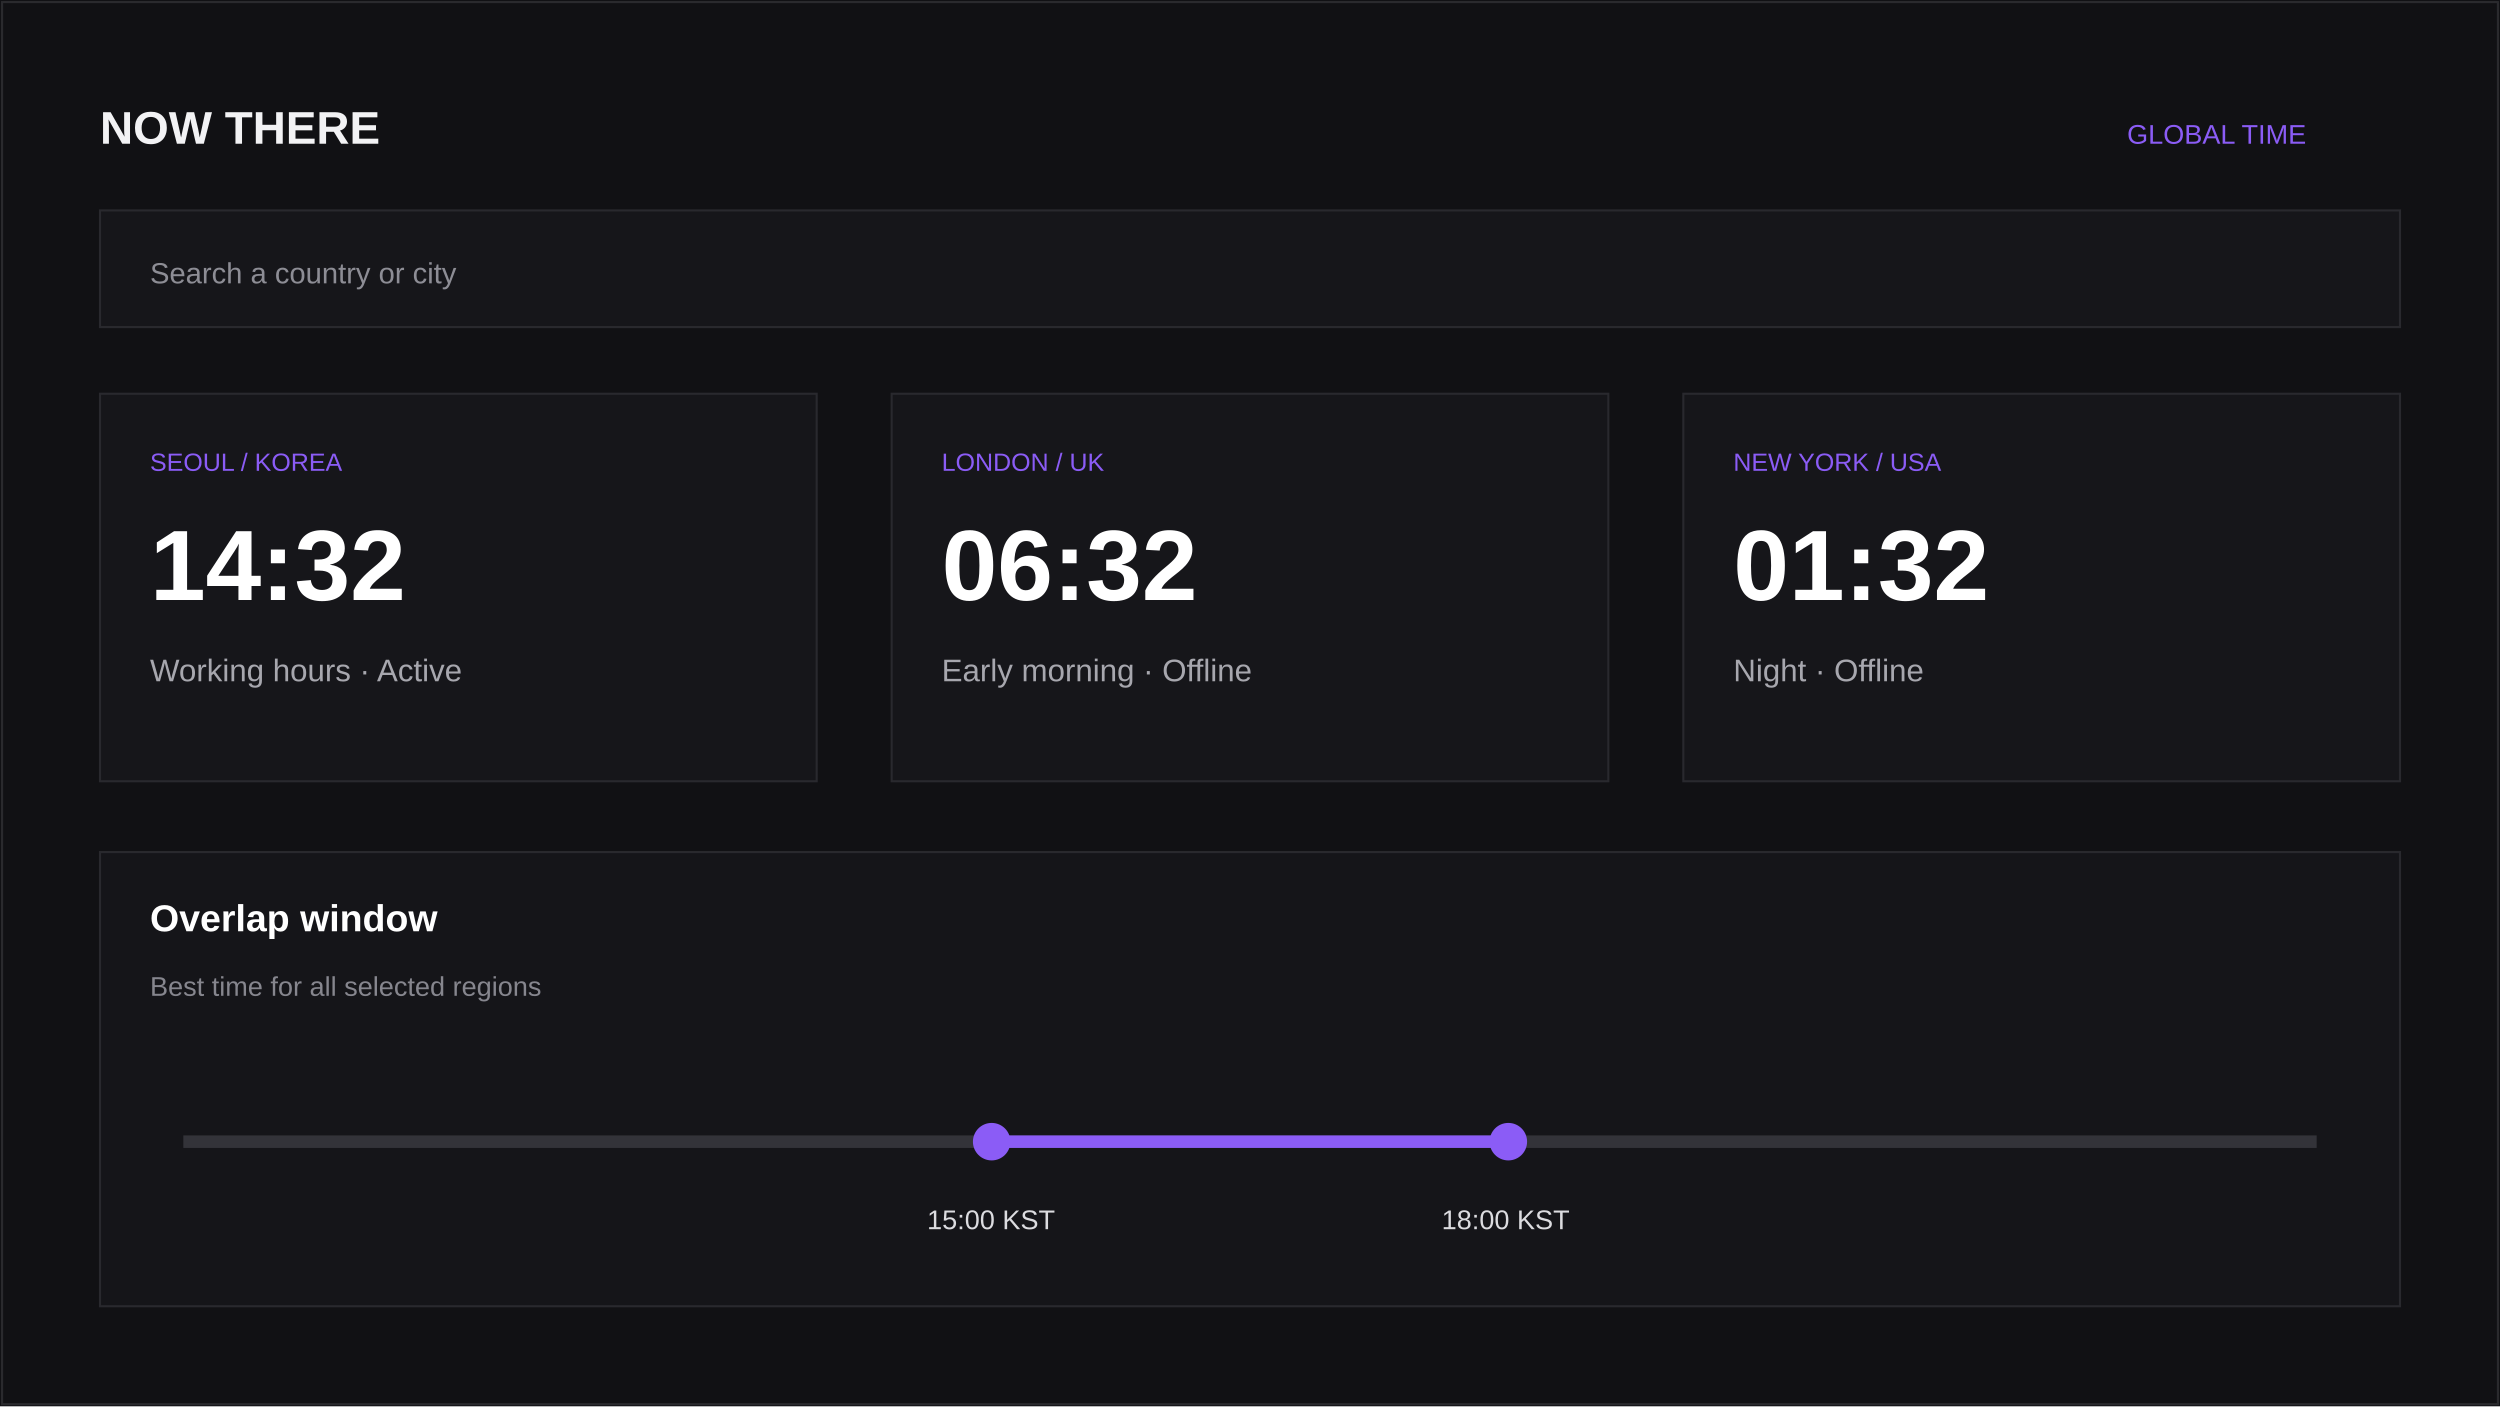
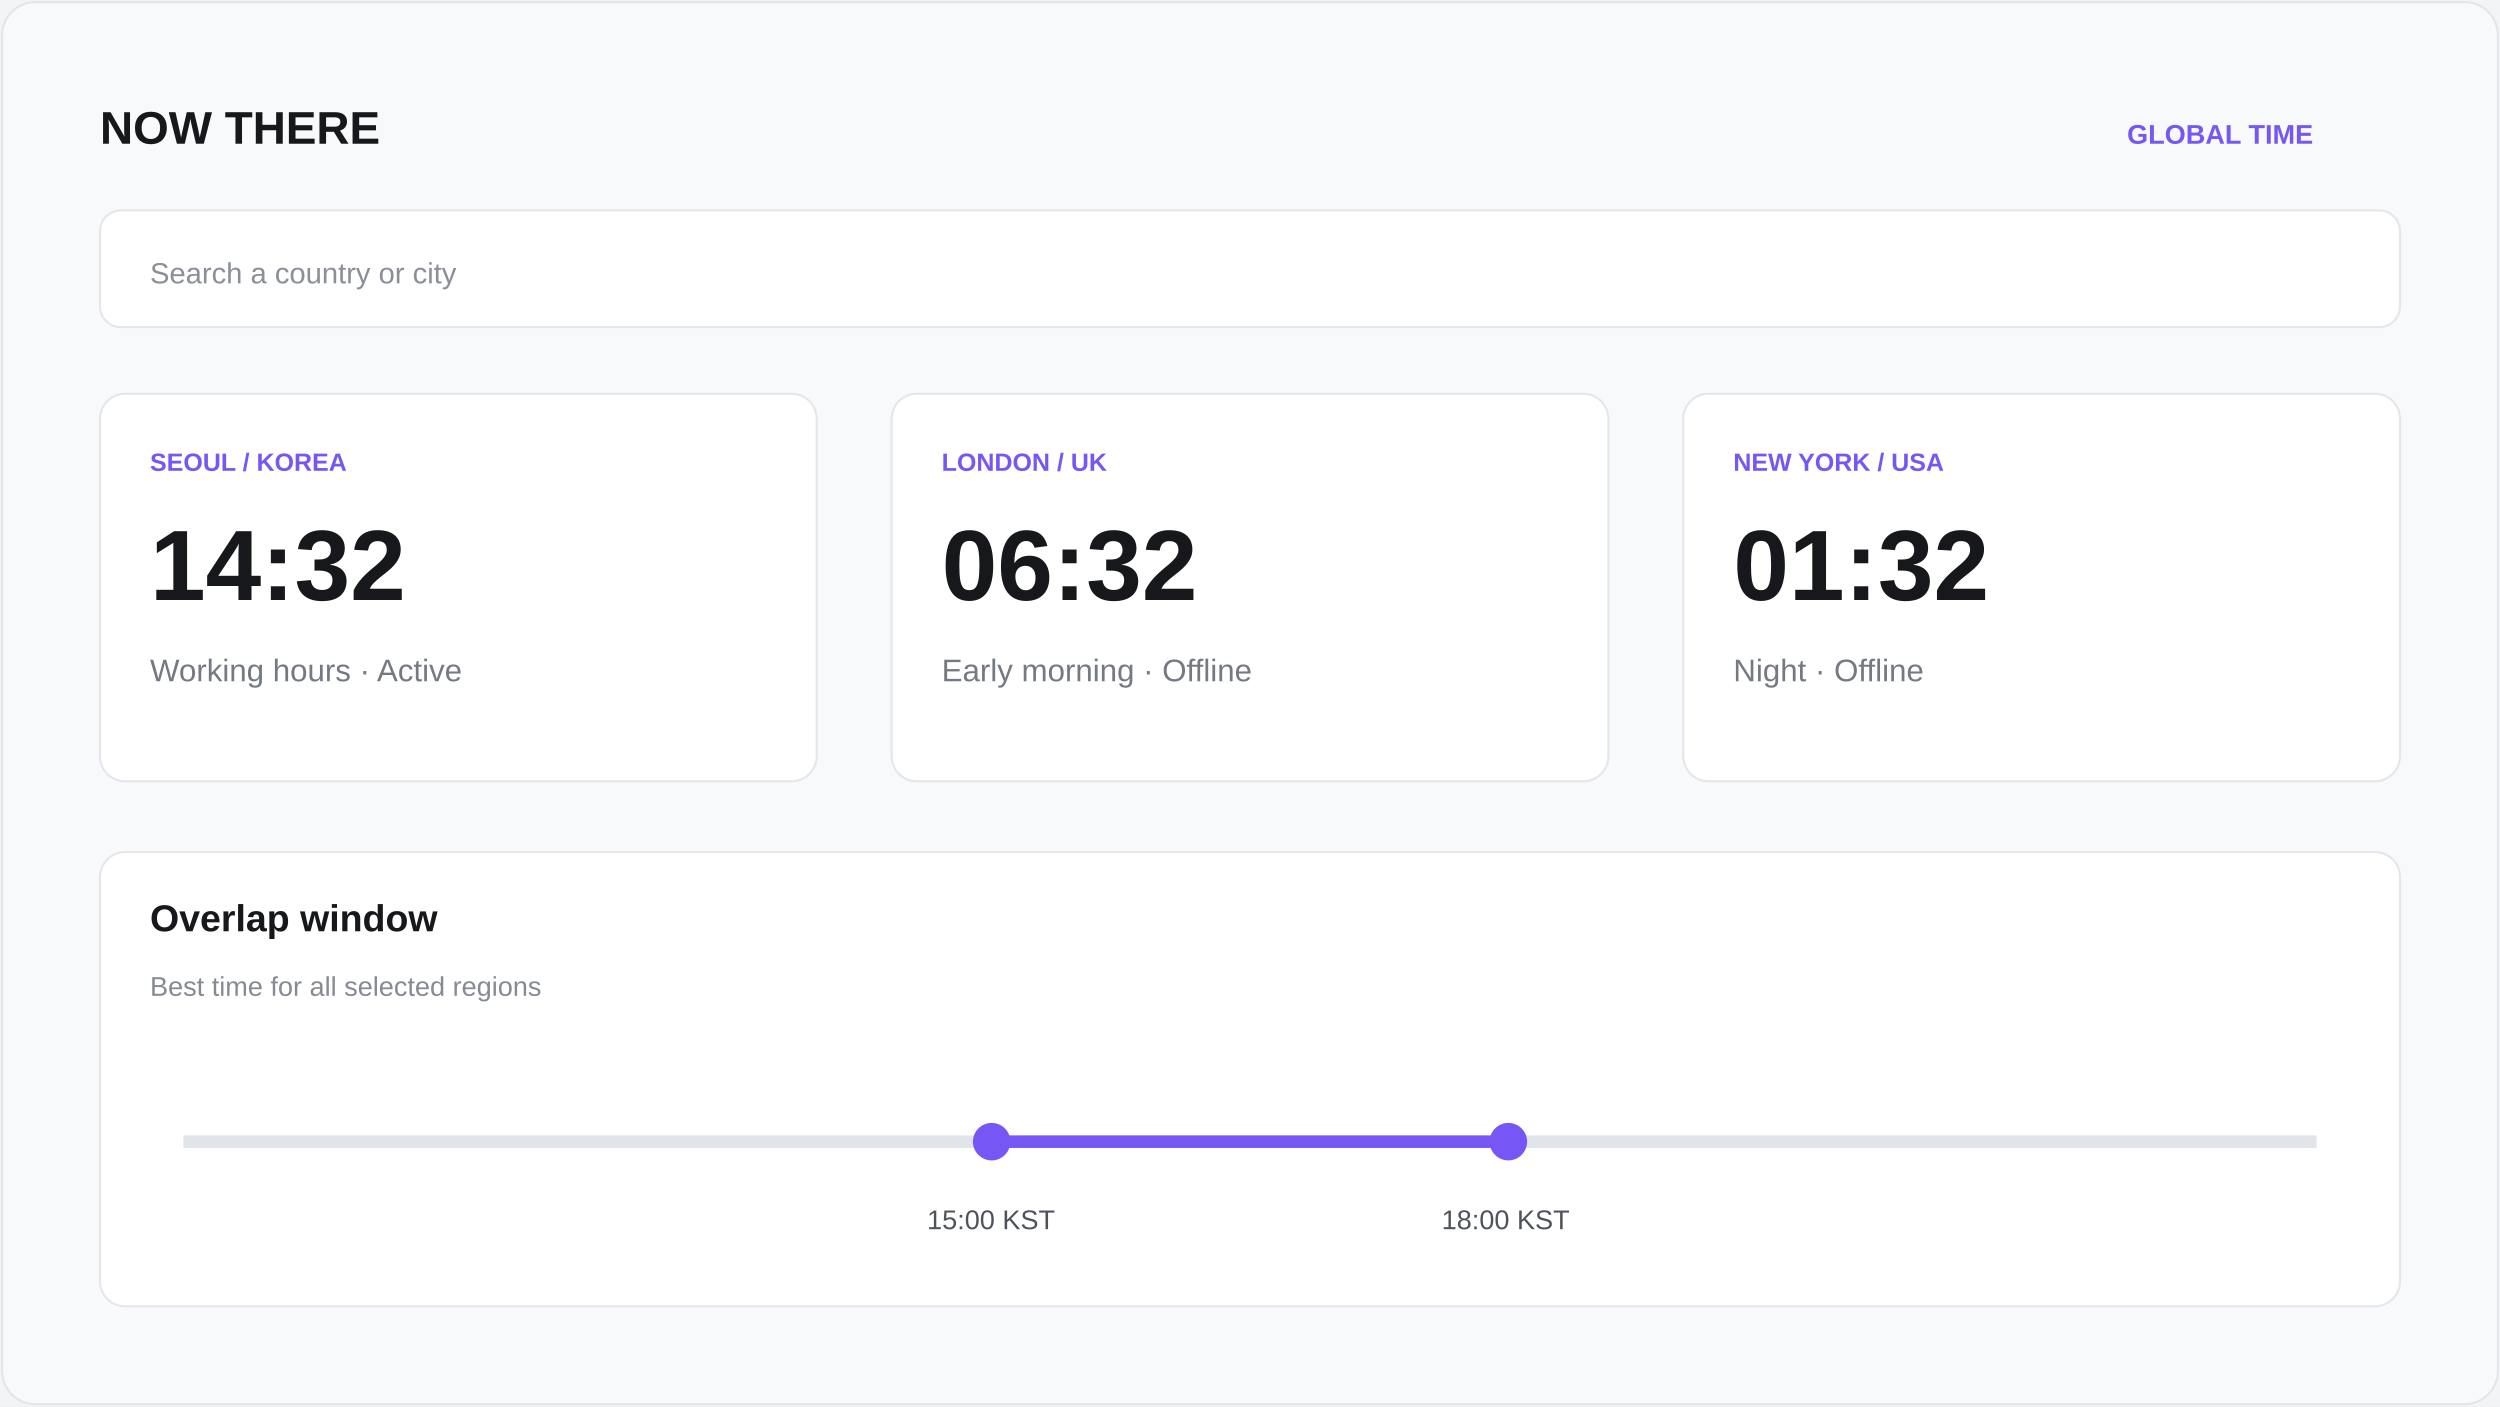
<svg xmlns="http://www.w3.org/2000/svg" viewBox="0 0 1200 675">
-   <rect width="1200" height="675" fill="#111114" />
-   <rect x="1" y="1" width="1198" height="673" fill="none" stroke="#2A2A2E" />
-   <text x="48" y="69" fill="#F2F2F4" font-family="Arial" font-size="22" font-weight="600">NOW THERE</text>
-   <text x="1021" y="69" fill="#8B5CF6" font-family="Arial" font-size="13">GLOBAL TIME</text>
-   <rect x="48" y="101" width="1104" height="56" fill="#16161A" stroke="#29292E" />
-   <text x="72" y="136" fill="#8D8D95" font-family="Arial" font-size="14">Search a country or city</text>
-   <g font-family="Arial">
-     <rect x="48" y="189" width="344" height="186" fill="#16161A" stroke="#29292E" />
-     <text x="72" y="226" fill="#8B5CF6" font-size="12">SEOUL / KOREA</text>
-     <text x="72" y="288" fill="#FFFFFF" font-size="48" font-weight="600">14:32</text>
-     <text x="72" y="327" fill="#A7A7AE" font-size="15">Working hours · Active</text>
-     <rect x="428" y="189" width="344" height="186" fill="#16161A" stroke="#29292E" />
-     <text x="452" y="226" fill="#8B5CF6" font-size="12">LONDON / UK</text>
-     <text x="452" y="288" fill="#FFFFFF" font-size="48" font-weight="600">06:32</text>
-     <text x="452" y="327" fill="#A7A7AE" font-size="15">Early morning · Offline</text>
-     <rect x="808" y="189" width="344" height="186" fill="#16161A" stroke="#29292E" />
-     <text x="832" y="226" fill="#8B5CF6" font-size="12">NEW YORK / USA</text>
-     <text x="832" y="288" fill="#FFFFFF" font-size="48" font-weight="600">01:32</text>
-     <text x="832" y="327" fill="#A7A7AE" font-size="15">Night · Offline</text>
-     <rect x="48" y="409" width="1104" height="218" fill="#151519" stroke="#29292E" />
-     <text x="72" y="447" fill="#FFFFFF" font-size="18" font-weight="600">Overlap window</text>
-     <text x="72" y="478" fill="#86868E" font-size="13">Best time for all selected regions</text>
-     <line x1="88" y1="548" x2="1112" y2="548" stroke="#333339" stroke-width="6" />
-     <line x1="476" y1="548" x2="724" y2="548" stroke="#8B5CF6" stroke-width="6" />
-     <circle cx="476" cy="548" r="9" fill="#8B5CF6" />
-     <circle cx="724" cy="548" r="9" fill="#8B5CF6" />
-     <text x="445" y="590" fill="#DCDCE0" font-size="13">15:00 KST</text>
-     <text x="692" y="590" fill="#DCDCE0" font-size="13">18:00 KST</text>
+   <rect width="1200" height="675" fill="#F3F4F6" />
+   <rect x="1" y="1" width="1198" height="673" rx="16" fill="#F8F9FB" stroke="#E2E5E9" />
+   <text x="48" y="69" fill="#17181C" font-family="Arial,sans-serif" font-size="22" font-weight="700">NOW THERE</text>
+   <text x="1021" y="69" fill="#7657F6" font-family="Arial,sans-serif" font-size="13" font-weight="700">GLOBAL TIME</text>
+   <rect x="48" y="101" width="1104" height="56" rx="10" fill="#FFFFFF" stroke="#E3E6EA" />
+   <text x="72" y="136" fill="#8A8F98" font-family="Arial,sans-serif" font-size="14">Search a country or city</text>
+   <g font-family="Arial,sans-serif">
+     <rect x="48" y="189" width="344" height="186" rx="12" fill="#FFFFFF" stroke="#E3E6EA" />
+     <text x="72" y="226" fill="#7657F6" font-size="12" font-weight="700">SEOUL / KOREA</text>
+     <text x="72" y="288" fill="#17181C" font-size="48" font-weight="700">14:32</text>
+     <text x="72" y="327" fill="#747982" font-size="15">Working hours · Active</text>
+     <rect x="428" y="189" width="344" height="186" rx="12" fill="#FFFFFF" stroke="#E3E6EA" />
+     <text x="452" y="226" fill="#7657F6" font-size="12" font-weight="700">LONDON / UK</text>
+     <text x="452" y="288" fill="#17181C" font-size="48" font-weight="700">06:32</text>
+     <text x="452" y="327" fill="#747982" font-size="15">Early morning · Offline</text>
+     <rect x="808" y="189" width="344" height="186" rx="12" fill="#FFFFFF" stroke="#E3E6EA" />
+     <text x="832" y="226" fill="#7657F6" font-size="12" font-weight="700">NEW YORK / USA</text>
+     <text x="832" y="288" fill="#17181C" font-size="48" font-weight="700">01:32</text>
+     <text x="832" y="327" fill="#747982" font-size="15">Night · Offline</text>
+     <rect x="48" y="409" width="1104" height="218" rx="12" fill="#FFFFFF" stroke="#E3E6EA" />
+     <text x="72" y="447" fill="#17181C" font-size="18" font-weight="700">Overlap window</text>
+     <text x="72" y="478" fill="#858A93" font-size="13">Best time for all selected regions</text>
+     <line x1="88" y1="548" x2="1112" y2="548" stroke="#E1E4E8" stroke-width="6" />
+     <line x1="476" y1="548" x2="724" y2="548" stroke="#7657F6" stroke-width="6" />
+     <circle cx="476" cy="548" r="9" fill="#7657F6" />
+     <circle cx="724" cy="548" r="9" fill="#7657F6" />
+     <text x="445" y="590" fill="#4E535B" font-size="13">15:00 KST</text>
+     <text x="692" y="590" fill="#4E535B" font-size="13">18:00 KST</text>
  </g>
</svg>
